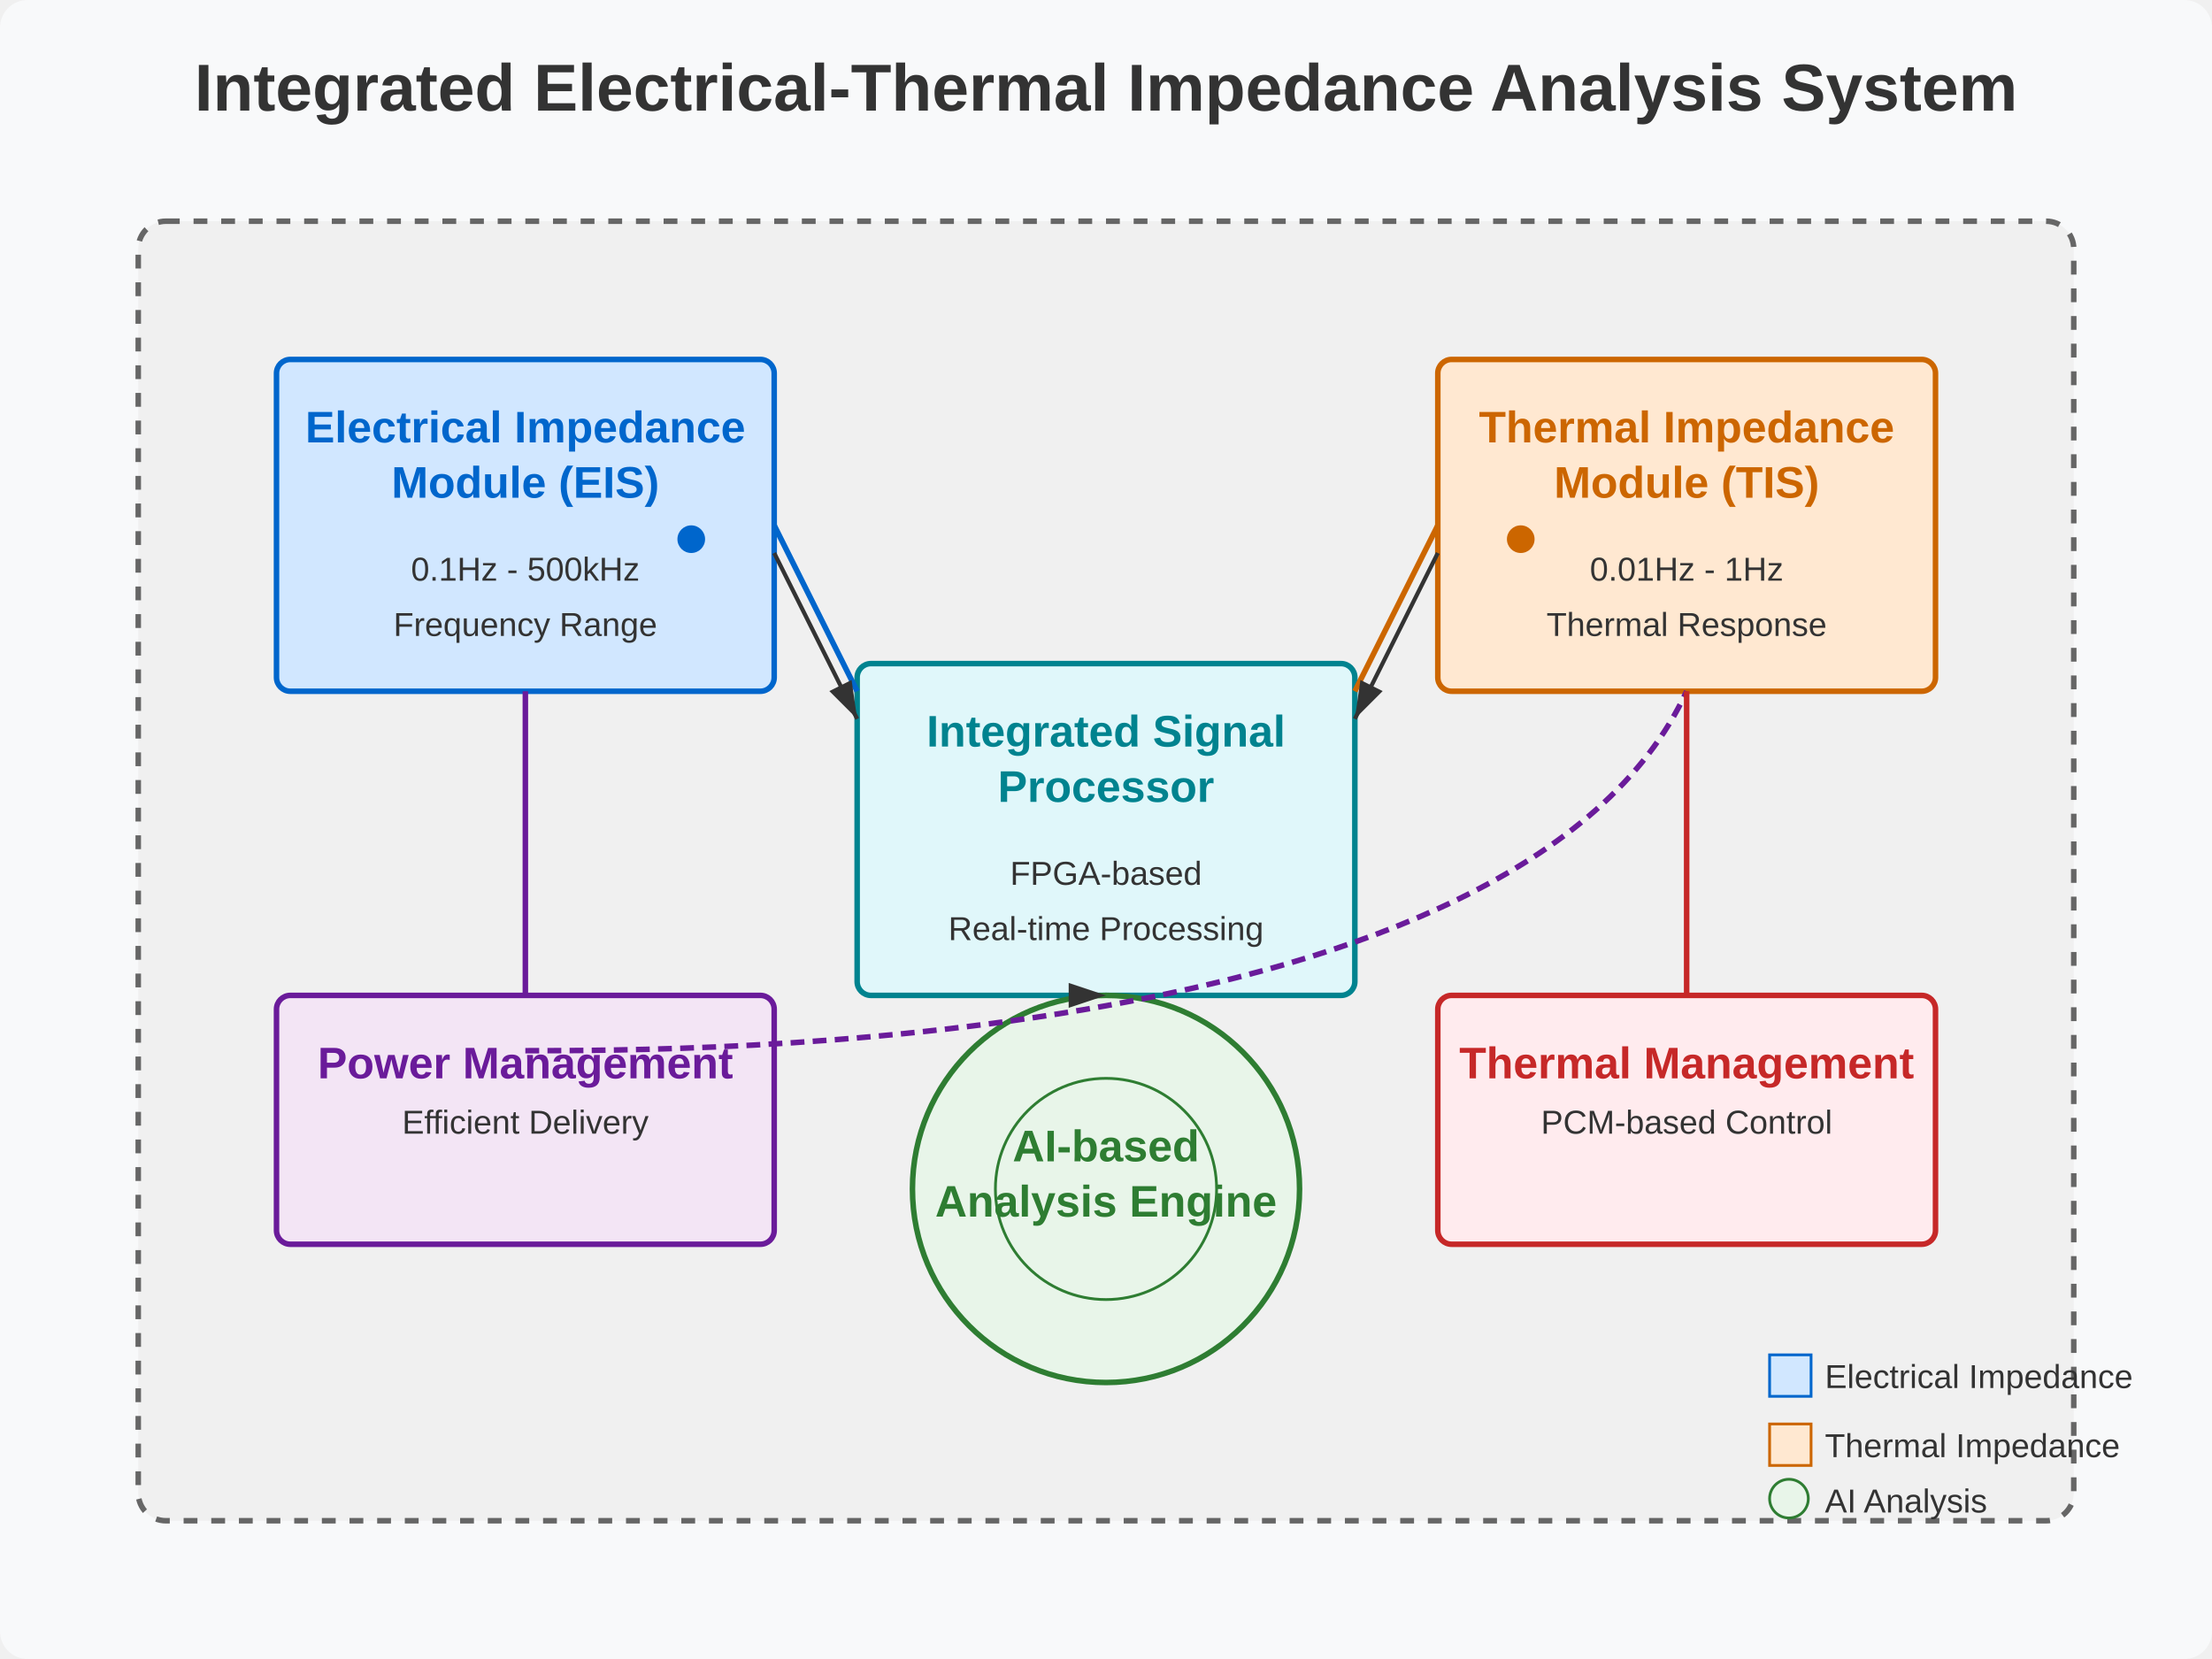
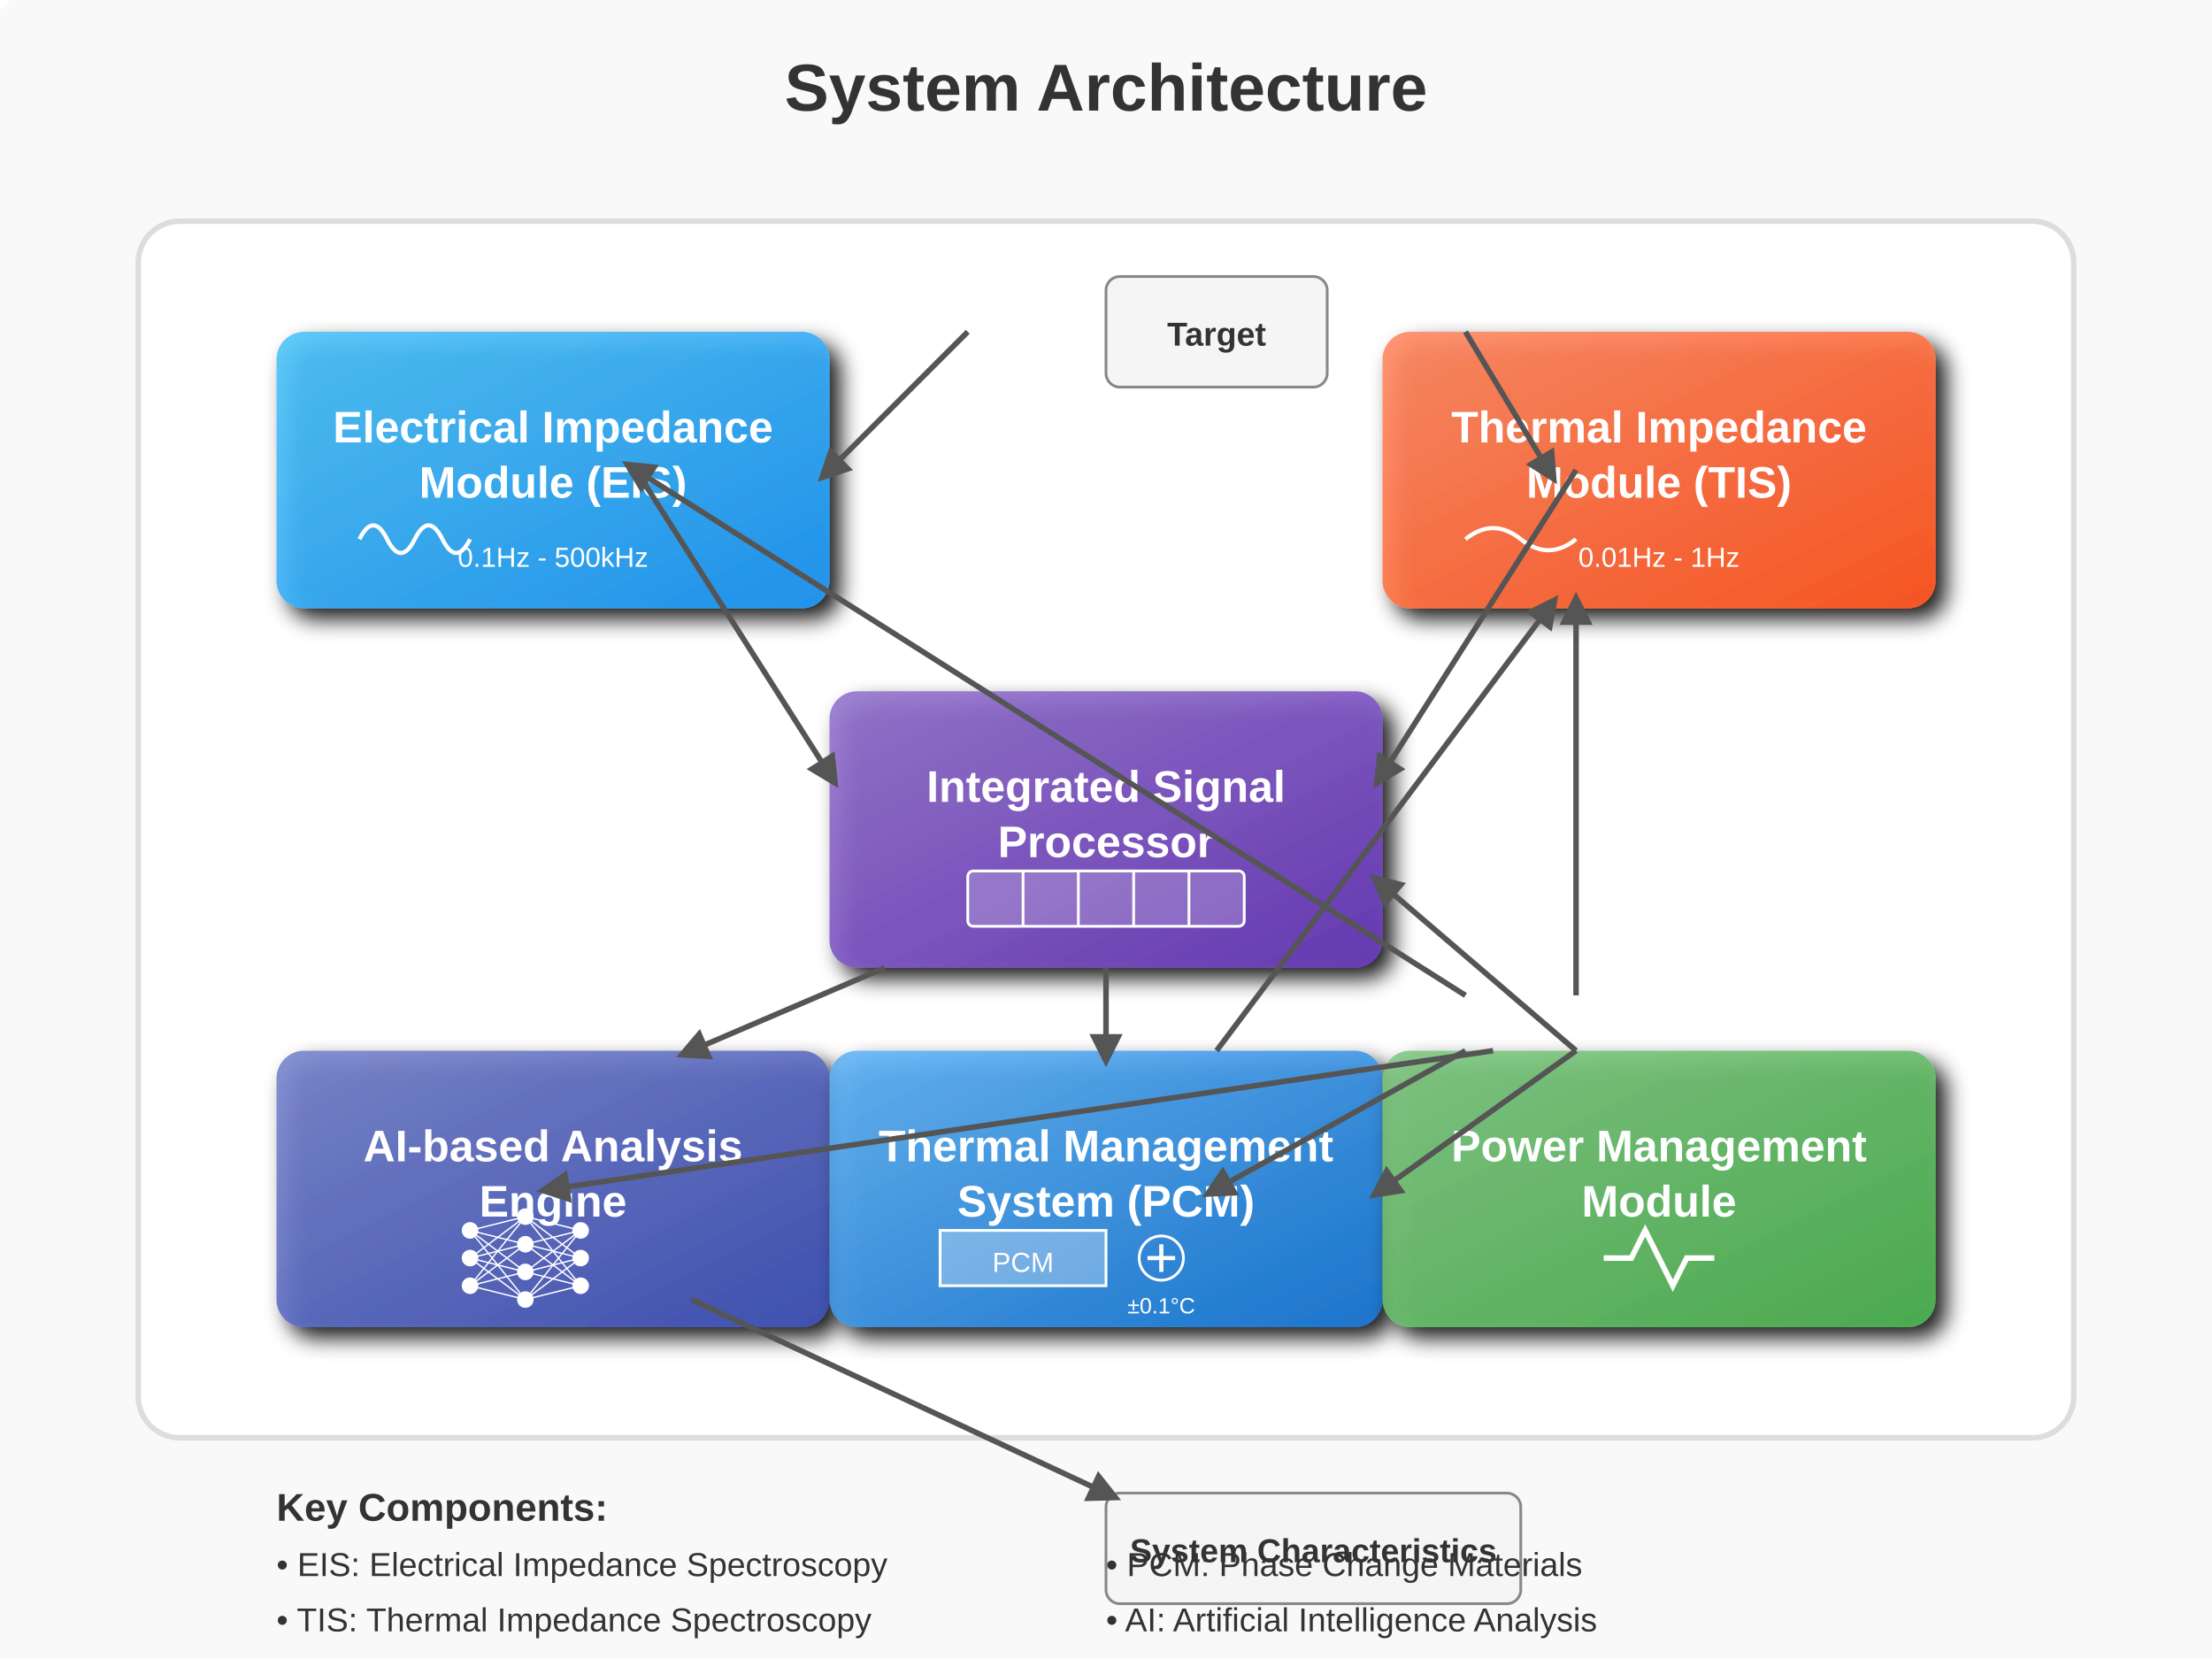
- <svg xmlns="http://www.w3.org/2000/svg" viewBox="0 0 800 600" width="800" height="600">
-   <rect width="800" height="600" fill="#f8f9fa" rx="10" ry="10" />
-   <text x="400" y="40" font-family="Arial, sans-serif" font-size="24" font-weight="bold" text-anchor="middle" fill="#333">Integrated Electrical-Thermal Impedance Analysis System</text>
-   <rect x="50" y="80" width="700" height="470" fill="#f0f0f0" stroke="#666" stroke-width="2" rx="10" ry="10" stroke-dasharray="5,5" />
-   <rect x="100" y="130" width="180" height="120" fill="#d1e7ff" stroke="#0066cc" stroke-width="2" rx="5" ry="5" />
-   <text x="190" y="160" font-family="Arial, sans-serif" font-size="16" font-weight="bold" text-anchor="middle" fill="#0066cc">Electrical Impedance</text>
-   <text x="190" y="180" font-family="Arial, sans-serif" font-size="16" font-weight="bold" text-anchor="middle" fill="#0066cc">Module (EIS)</text>
-   <text x="190" y="210" font-family="Arial, sans-serif" font-size="12" text-anchor="middle" fill="#333">0.1Hz - 500kHz</text>
-   <text x="190" y="230" font-family="Arial, sans-serif" font-size="12" text-anchor="middle" fill="#333">Frequency Range</text>
-   <rect x="520" y="130" width="180" height="120" fill="#ffe8d1" stroke="#cc6600" stroke-width="2" rx="5" ry="5" />
-   <text x="610" y="160" font-family="Arial, sans-serif" font-size="16" font-weight="bold" text-anchor="middle" fill="#cc6600">Thermal Impedance</text>
-   <text x="610" y="180" font-family="Arial, sans-serif" font-size="16" font-weight="bold" text-anchor="middle" fill="#cc6600">Module (TIS)</text>
-   <text x="610" y="210" font-family="Arial, sans-serif" font-size="12" text-anchor="middle" fill="#333">0.01Hz - 1Hz</text>
-   <text x="610" y="230" font-family="Arial, sans-serif" font-size="12" text-anchor="middle" fill="#333">Thermal Response</text>
-   <rect x="310" y="240" width="180" height="120" fill="#e0f7fa" stroke="#00838f" stroke-width="2" rx="5" ry="5" />
-   <text x="400" y="270" font-family="Arial, sans-serif" font-size="16" font-weight="bold" text-anchor="middle" fill="#00838f">Integrated Signal</text>
-   <text x="400" y="290" font-family="Arial, sans-serif" font-size="16" font-weight="bold" text-anchor="middle" fill="#00838f">Processor</text>
-   <text x="400" y="320" font-family="Arial, sans-serif" font-size="12" text-anchor="middle" fill="#333">FPGA-based</text>
-   <text x="400" y="340" font-family="Arial, sans-serif" font-size="12" text-anchor="middle" fill="#333">Real-time Processing</text>
-   <circle cx="400" cy="430" r="70" fill="#e8f5e9" stroke="#2e7d32" stroke-width="2" />
-   <text x="400" y="420" font-family="Arial, sans-serif" font-size="16" font-weight="bold" text-anchor="middle" fill="#2e7d32">AI-based</text>
-   <text x="400" y="440" font-family="Arial, sans-serif" font-size="16" font-weight="bold" text-anchor="middle" fill="#2e7d32">Analysis Engine</text>
-   <rect x="520" y="360" width="180" height="90" fill="#ffebee" stroke="#c62828" stroke-width="2" rx="5" ry="5" />
-   <text x="610" y="390" font-family="Arial, sans-serif" font-size="16" font-weight="bold" text-anchor="middle" fill="#c62828">Thermal Management</text>
-   <text x="610" y="410" font-family="Arial, sans-serif" font-size="12" text-anchor="middle" fill="#333">PCM-based Control</text>
-   <rect x="100" y="360" width="180" height="90" fill="#f3e5f5" stroke="#6a1b9a" stroke-width="2" rx="5" ry="5" />
-   <text x="190" y="390" font-family="Arial, sans-serif" font-size="16" font-weight="bold" text-anchor="middle" fill="#6a1b9a">Power Management</text>
-   <text x="190" y="410" font-family="Arial, sans-serif" font-size="12" text-anchor="middle" fill="#333">Efficient Delivery</text>
-   <path d="M 280 190 L 310 250" stroke="#0066cc" stroke-width="2" fill="none" />
-   <path d="M 520 190 L 490 250" stroke="#cc6600" stroke-width="2" fill="none" />
-   <path d="M 400 360 L 400 360" stroke="#00838f" stroke-width="2" fill="none" />
-   <path d="M 190 360 L 190 250" stroke="#6a1b9a" stroke-width="2" fill="none" />
-   <path d="M 190 380 C 250 380 550 380 610 250" stroke="#6a1b9a" stroke-width="2" fill="none" stroke-dasharray="5,3" />
-   <path d="M 610 360 L 610 250" stroke="#c62828" stroke-width="2" fill="none" />
+ <svg xmlns="http://www.w3.org/2000/svg" xmlns:xlink="http://www.w3.org/1999/xlink" width="800" height="600">
  <defs>
-     <marker id="arrow" markerWidth="10" markerHeight="10" refX="9" refY="3" orient="auto" markerUnits="strokeWidth">
-       <path d="M0,0 L0,6 L9,3 z" fill="#333" />
+     <linearGradient id="eis-gradient" x1="0%" y1="0%" x2="100%" y2="100%">
+       <stop offset="0%" stop-color="#4fc3f7" stop-opacity="0.9" />
+       <stop offset="100%" stop-color="#2196f3" stop-opacity="0.9" />
+     </linearGradient>
+     <linearGradient id="tis-gradient" x1="0%" y1="0%" x2="100%" y2="100%">
+       <stop offset="0%" stop-color="#ff8a65" stop-opacity="0.9" />
+       <stop offset="100%" stop-color="#ff5722" stop-opacity="0.9" />
+     </linearGradient>
+     <linearGradient id="isp-gradient" x1="0%" y1="0%" x2="100%" y2="100%">
+       <stop offset="0%" stop-color="#9575cd" stop-opacity="0.9" />
+       <stop offset="100%" stop-color="#673ab7" stop-opacity="0.9" />
+     </linearGradient>
+     <linearGradient id="ai-gradient" x1="0%" y1="0%" x2="100%" y2="100%">
+       <stop offset="0%" stop-color="#7986cb" stop-opacity="0.9" />
+       <stop offset="100%" stop-color="#3f51b5" stop-opacity="0.9" />
+     </linearGradient>
+     <linearGradient id="thm-gradient" x1="0%" y1="0%" x2="100%" y2="100%">
+       <stop offset="0%" stop-color="#64b5f6" stop-opacity="0.9" />
+       <stop offset="100%" stop-color="#1976d2" stop-opacity="0.9" />
+     </linearGradient>
+     <linearGradient id="pm-gradient" x1="0%" y1="0%" x2="100%" y2="100%">
+       <stop offset="0%" stop-color="#81c784" stop-opacity="0.9" />
+       <stop offset="100%" stop-color="#4caf50" stop-opacity="0.9" />
+     </linearGradient>
+     <filter id="module-shadow" x="-20%" y="-20%" width="140%" height="140%">
+       <feGaussianBlur in="SourceAlpha" stdDeviation="4" result="blur" />
+       <feOffset in="blur" dx="4" dy="4" result="offsetBlur" />
+       <feComposite in="SourceGraphic" in2="offsetBlur" operator="over" />
+     </filter>
+     <circle id="data-dot" r="3" fill="#ffffff">
+       <animate attributeName="opacity" values="1;0.3;1" dur="2s" repeatCount="indefinite" />
+     </circle>
+     <path id="sine-wave" d="M0,0 Q5,-10 10,0 T20,0 T30,0 T40,0" stroke="white" stroke-width="1.5" fill="none">
+       <animate attributeName="d" values="M0,0 Q5,-10 10,0 T20,0 T30,0 T40,0;                       M0,0 Q5,10 10,0 T20,0 T30,0 T40,0;                       M0,0 Q5,-10 10,0 T20,0 T30,0 T40,0" dur="1.5s" repeatCount="indefinite" />
+     </path>
+     <path id="thermal-wave" d="M0,0 Q10,-8 20,0 Q30,8 40,0" stroke="white" stroke-width="1.5" fill="none">
+       <animate attributeName="d" values="M0,0 Q10,-8 20,0 Q30,8 40,0;                       M0,0 Q10,8 20,0 Q30,-8 40,0;                       M0,0 Q10,-8 20,0 Q30,8 40,0" dur="3s" repeatCount="indefinite" />
+     </path>
+     <marker id="arrow" viewBox="0 0 10 10" refX="5" refY="5" markerWidth="6" markerHeight="6" orient="auto">
+       <path d="M 0 0 L 10 5 L 0 10 z" fill="#555" />
    </marker>
  </defs>
-   <path d="M 280 200 L 310 260" stroke="#333" stroke-width="1.5" fill="none" marker-end="url(#arrow)" />
-   <path d="M 520 200 L 490 260" stroke="#333" stroke-width="1.5" fill="none" marker-end="url(#arrow)" />
-   <path d="M 400 360 L 400 360" stroke="#333" stroke-width="1.5" fill="none" marker-end="url(#arrow)" />
-   <circle cx="250" cy="195" r="5" fill="#0066cc">
-     <animate attributeName="r" values="2;5;2" dur="2s" repeatCount="indefinite" />
-     <animate attributeName="opacity" values="0.3;1;0.3" dur="2s" repeatCount="indefinite" />
-   </circle>
-   <circle cx="550" cy="195" r="5" fill="#cc6600">
-     <animate attributeName="r" values="2;5;2" dur="2.5s" repeatCount="indefinite" />
-     <animate attributeName="opacity" values="0.3;1;0.3" dur="2.5s" repeatCount="indefinite" />
-   </circle>
-   <circle cx="400" cy="430" r="40" fill="none" stroke="#2e7d32" stroke-width="1">
-     <animate attributeName="r" values="40;45;40" dur="3s" repeatCount="indefinite" />
-     <animate attributeName="opacity" values="0.2;0.8;0.2" dur="3s" repeatCount="indefinite" />
-   </circle>
-   <rect x="640" y="490" width="15" height="15" fill="#d1e7ff" stroke="#0066cc" stroke-width="1" />
-   <text x="660" y="502" font-family="Arial, sans-serif" font-size="12" fill="#333">Electrical Impedance</text>
-   <rect x="640" y="515" width="15" height="15" fill="#ffe8d1" stroke="#cc6600" stroke-width="1" />
-   <text x="660" y="527" font-family="Arial, sans-serif" font-size="12" fill="#333">Thermal Impedance</text>
-   <circle cx="647" cy="542" r="7" fill="#e8f5e9" stroke="#2e7d32" stroke-width="1" />
-   <text x="660" y="547" font-family="Arial, sans-serif" font-size="12" fill="#333">AI Analysis</text>
+   <rect width="800" height="600" fill="#f9f9f9" />
+   <text x="400" y="40" font-family="Arial, sans-serif" font-size="24" font-weight="bold" text-anchor="middle" fill="#333">
+     System Architecture
+   </text>
+   <rect x="50" y="80" width="700" height="440" rx="15" ry="15" fill="white" stroke="#ddd" stroke-width="2" />
+   <g transform="translate(100, 120)">
+     <rect width="200" height="100" rx="10" ry="10" fill="url(#eis-gradient)" filter="url(#module-shadow)" />
+     <text x="100" y="40" font-family="Arial, sans-serif" font-size="16" font-weight="bold" text-anchor="middle" fill="white">
+       Electrical Impedance
+     </text>
+     <text x="100" y="60" font-family="Arial, sans-serif" font-size="16" font-weight="bold" text-anchor="middle" fill="white">
+       Module (EIS)
+     </text>
+     <g transform="translate(30, 75)">
+       <use xlink:href="#sine-wave" />
+     </g>
+     <text x="100" y="85" font-family="Arial, sans-serif" font-size="10" text-anchor="middle" fill="white">
+       0.1Hz - 500kHz
+     </text>
+   </g>
+   <g transform="translate(500, 120)">
+     <rect width="200" height="100" rx="10" ry="10" fill="url(#tis-gradient)" filter="url(#module-shadow)" />
+     <text x="100" y="40" font-family="Arial, sans-serif" font-size="16" font-weight="bold" text-anchor="middle" fill="white">
+       Thermal Impedance
+     </text>
+     <text x="100" y="60" font-family="Arial, sans-serif" font-size="16" font-weight="bold" text-anchor="middle" fill="white">
+       Module (TIS)
+     </text>
+     <g transform="translate(30, 75)">
+       <use xlink:href="#thermal-wave" />
+     </g>
+     <text x="100" y="85" font-family="Arial, sans-serif" font-size="10" text-anchor="middle" fill="white">
+       0.01Hz - 1Hz
+     </text>
+   </g>
+   <g transform="translate(300, 250)">
+     <rect width="200" height="100" rx="10" ry="10" fill="url(#isp-gradient)" filter="url(#module-shadow)" />
+     <text x="100" y="40" font-family="Arial, sans-serif" font-size="16" font-weight="bold" text-anchor="middle" fill="white">
+       Integrated Signal
+     </text>
+     <text x="100" y="60" font-family="Arial, sans-serif" font-size="16" font-weight="bold" text-anchor="middle" fill="white">
+       Processor
+     </text>
+     <g transform="translate(50, 75)">
+       <rect x="0" y="-10" width="100" height="20" rx="2" ry="2" fill="rgba(255,255,255,0.2)" stroke="white" stroke-width="1" />
+       <line x1="20" y1="-10" x2="20" y2="10" stroke="white" stroke-width="1" />
+       <line x1="40" y1="-10" x2="40" y2="10" stroke="white" stroke-width="1" />
+       <line x1="60" y1="-10" x2="60" y2="10" stroke="white" stroke-width="1" />
+       <line x1="80" y1="-10" x2="80" y2="10" stroke="white" stroke-width="1" />
+     </g>
+   </g>
+   <g transform="translate(100, 380)">
+     <rect width="200" height="100" rx="10" ry="10" fill="url(#ai-gradient)" filter="url(#module-shadow)" />
+     <text x="100" y="40" font-family="Arial, sans-serif" font-size="16" font-weight="bold" text-anchor="middle" fill="white">
+       AI-based Analysis
+     </text>
+     <text x="100" y="60" font-family="Arial, sans-serif" font-size="16" font-weight="bold" text-anchor="middle" fill="white">
+       Engine
+     </text>
+     <g transform="translate(70, 75)">
+       <circle cx="0" cy="-10" r="3" fill="white" />
+       <circle cx="0" cy="0" r="3" fill="white" />
+       <circle cx="0" cy="10" r="3" fill="white" />
+       <circle cx="20" cy="-15" r="3" fill="white" />
+       <circle cx="20" cy="-5" r="3" fill="white" />
+       <circle cx="20" cy="5" r="3" fill="white" />
+       <circle cx="20" cy="15" r="3" fill="white" />
+       <circle cx="40" cy="-10" r="3" fill="white" />
+       <circle cx="40" cy="0" r="3" fill="white" />
+       <circle cx="40" cy="10" r="3" fill="white" />
+       <g stroke="white" stroke-width="0.5">
+         <line x1="0" y1="-10" x2="20" y2="-15" />
+         <line x1="0" y1="-10" x2="20" y2="-5" />
+         <line x1="0" y1="-10" x2="20" y2="5" />
+         <line x1="0" y1="-10" x2="20" y2="15" />
+         <line x1="0" y1="0" x2="20" y2="-15" />
+         <line x1="0" y1="0" x2="20" y2="-5" />
+         <line x1="0" y1="0" x2="20" y2="5" />
+         <line x1="0" y1="0" x2="20" y2="15" />
+         <line x1="0" y1="10" x2="20" y2="-15" />
+         <line x1="0" y1="10" x2="20" y2="-5" />
+         <line x1="0" y1="10" x2="20" y2="5" />
+         <line x1="0" y1="10" x2="20" y2="15" />
+         <line x1="20" y1="-15" x2="40" y2="-10" />
+         <line x1="20" y1="-15" x2="40" y2="0" />
+         <line x1="20" y1="-15" x2="40" y2="10" />
+         <line x1="20" y1="-5" x2="40" y2="-10" />
+         <line x1="20" y1="-5" x2="40" y2="0" />
+         <line x1="20" y1="-5" x2="40" y2="10" />
+         <line x1="20" y1="5" x2="40" y2="-10" />
+         <line x1="20" y1="5" x2="40" y2="0" />
+         <line x1="20" y1="5" x2="40" y2="10" />
+         <line x1="20" y1="15" x2="40" y2="-10" />
+         <line x1="20" y1="15" x2="40" y2="0" />
+         <line x1="20" y1="15" x2="40" y2="10" />
+       </g>
+     </g>
+   </g>
+   <g transform="translate(300, 380)">
+     <rect width="200" height="100" rx="10" ry="10" fill="url(#thm-gradient)" filter="url(#module-shadow)" />
+     <text x="100" y="40" font-family="Arial, sans-serif" font-size="16" font-weight="bold" text-anchor="middle" fill="white">
+       Thermal Management
+     </text>
+     <text x="100" y="60" font-family="Arial, sans-serif" font-size="16" font-weight="bold" text-anchor="middle" fill="white">
+       System (PCM)
+     </text>
+     <g transform="translate(70, 75)">
+       <rect x="-30" y="-10" width="60" height="20" fill="rgba(255,255,255,0.3)" stroke="white" stroke-width="1" />
+       <text x="0" y="5" font-family="Arial, sans-serif" font-size="10" text-anchor="middle" fill="white">PCM</text>
+       <g transform="translate(50, 0)">
+         <path d="M-5,0 L5,0 M0,-5 L0,5" stroke="white" stroke-width="1.5" />
+         <circle cx="0" cy="0" r="8" stroke="white" stroke-width="1" fill="none" />
+         <text x="0" y="20" font-family="Arial, sans-serif" font-size="8" text-anchor="middle" fill="white">±0.1°C</text>
+       </g>
+     </g>
+   </g>
+   <g transform="translate(500, 380)">
+     <rect width="200" height="100" rx="10" ry="10" fill="url(#pm-gradient)" filter="url(#module-shadow)" />
+     <text x="100" y="40" font-family="Arial, sans-serif" font-size="16" font-weight="bold" text-anchor="middle" fill="white">
+       Power Management
+     </text>
+     <text x="100" y="60" font-family="Arial, sans-serif" font-size="16" font-weight="bold" text-anchor="middle" fill="white">
+       Module
+     </text>
+     <g transform="translate(100, 75)">
+       <path d="M-20,0 L-10,0 L-5,-10 L5,10 L10,0 L20,0" stroke="white" stroke-width="2" fill="none" />
+     </g>
+   </g>
+   <g>
+     <line x1="230" y1="170" x2="300" y2="280" stroke="#555" stroke-width="2" marker-end="url(#arrow)" />
+     <use xlink:href="#data-dot">
+       <animateMotion dur="2s" repeatCount="indefinite" path="M230,170 L300,280" />
+     </use>
+   </g>
+   <g>
+     <line x1="570" y1="170" x2="500" y2="280" stroke="#555" stroke-width="2" marker-end="url(#arrow)" />
+     <use xlink:href="#data-dot">
+       <animateMotion dur="2s" repeatCount="indefinite" path="M570,170 L500,280" />
+     </use>
+   </g>
+   <g>
+     <line x1="320" y1="350" x2="250" y2="380" stroke="#555" stroke-width="2" marker-end="url(#arrow)" />
+     <use xlink:href="#data-dot">
+       <animateMotion dur="1.5s" repeatCount="indefinite" path="M320,350 L250,380" />
+     </use>
+   </g>
+   <g>
+     <line x1="400" y1="350" x2="400" y2="380" stroke="#555" stroke-width="2" marker-end="url(#arrow)" />
+     <use xlink:href="#data-dot">
+       <animateMotion dur="1.5s" repeatCount="indefinite" path="M400,350 L400,380" />
+     </use>
+   </g>
+   <g>
+     <line x1="440" y1="380" x2="560" y2="220" stroke="#555" stroke-width="2" marker-end="url(#arrow)" />
+     <use xlink:href="#data-dot">
+       <animateMotion dur="3s" repeatCount="indefinite" path="M440,380 L560,220" />
+     </use>
+   </g>
+   <g>
+     <line x1="570" y1="380" x2="500" y2="320" stroke="#555" stroke-width="2" marker-end="url(#arrow)" />
+     <line x1="570" y1="380" x2="500" y2="430" stroke="#555" stroke-width="2" marker-end="url(#arrow)" />
+     <line x1="530" y1="380" x2="440" y2="430" stroke="#555" stroke-width="2" marker-end="url(#arrow)" />
+     <line x1="540" y1="380" x2="200" y2="430" stroke="#555" stroke-width="2" marker-end="url(#arrow)" />
+     <line x1="530" y1="360" x2="230" y2="170" stroke="#555" stroke-width="2" marker-end="url(#arrow)" />
+     <line x1="570" y1="360" x2="570" y2="220" stroke="#555" stroke-width="2" marker-end="url(#arrow)" />
+   </g>
+   <g transform="translate(400, 100)">
+     <rect width="80" height="40" rx="5" ry="5" fill="#f5f5f5" stroke="#888" stroke-width="1" />
+     <text x="40" y="25" font-family="Arial, sans-serif" font-size="12" font-weight="bold" text-anchor="middle" fill="#333">
+       Target
+     </text>
+     <line x1="-50" y1="20" x2="-100" y2="70" stroke="#555" stroke-width="2" marker-end="url(#arrow)" />
+     <line x1="130" y1="20" x2="160" y2="70" stroke="#555" stroke-width="2" marker-end="url(#arrow)" />
+   </g>
+   <g transform="translate(400, 540)">
+     <rect width="150" height="40" rx="5" ry="5" fill="#f5f5f5" stroke="#888" stroke-width="1" />
+     <text x="75" y="25" font-family="Arial, sans-serif" font-size="12" font-weight="bold" text-anchor="middle" fill="#333">
+       System Characteristics
+     </text>
+     <line x1="-150" y1="-70" x2="0" y2="0" stroke="#555" stroke-width="2" marker-end="url(#arrow)" />
+   </g>
+   <g transform="translate(100, 550)">
+     <text x="0" y="0" font-family="Arial, sans-serif" font-size="14" font-weight="bold" fill="#333">
+       Key Components:
+     </text>
+     <text x="0" y="20" font-family="Arial, sans-serif" font-size="12" fill="#333">
+       • EIS: Electrical Impedance Spectroscopy
+     </text>
+     <text x="0" y="40" font-family="Arial, sans-serif" font-size="12" fill="#333">
+       • TIS: Thermal Impedance Spectroscopy
+     </text>
+     <text x="300" y="20" font-family="Arial, sans-serif" font-size="12" fill="#333">
+       • PCM: Phase Change Materials
+     </text>
+     <text x="300" y="40" font-family="Arial, sans-serif" font-size="12" fill="#333">
+       • AI: Artificial Intelligence Analysis
+     </text>
+   </g>
</svg>
